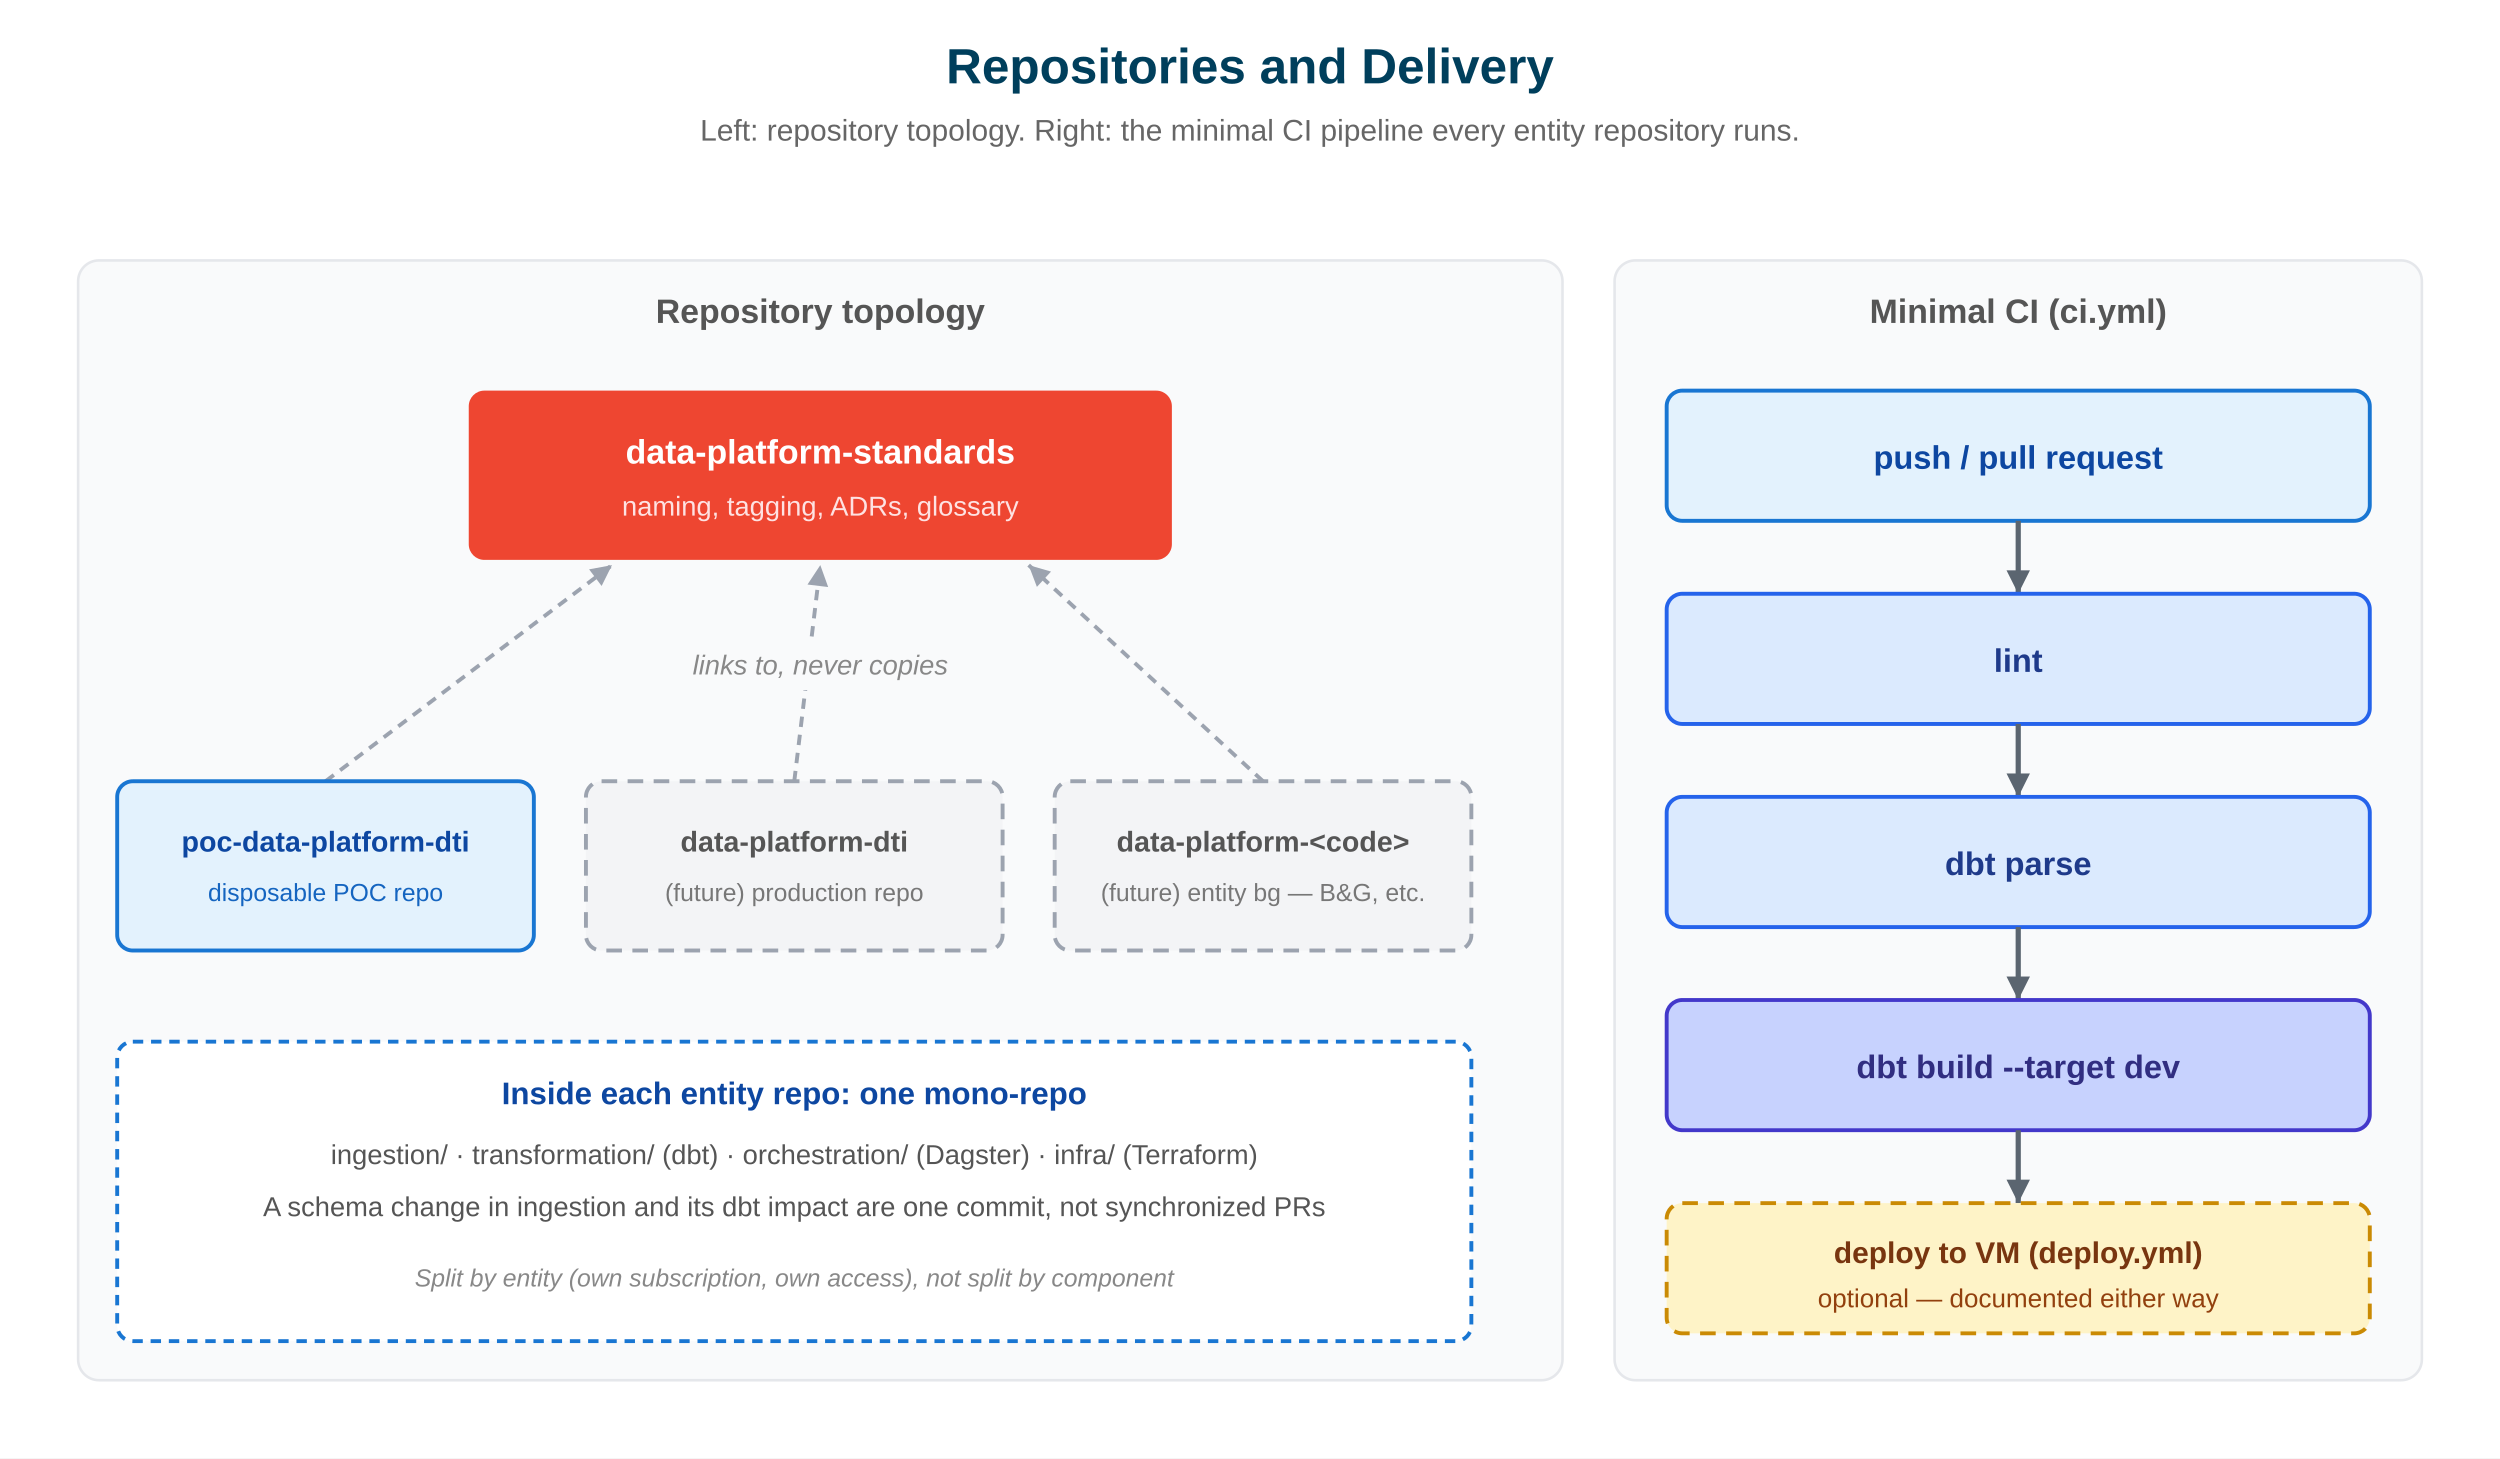
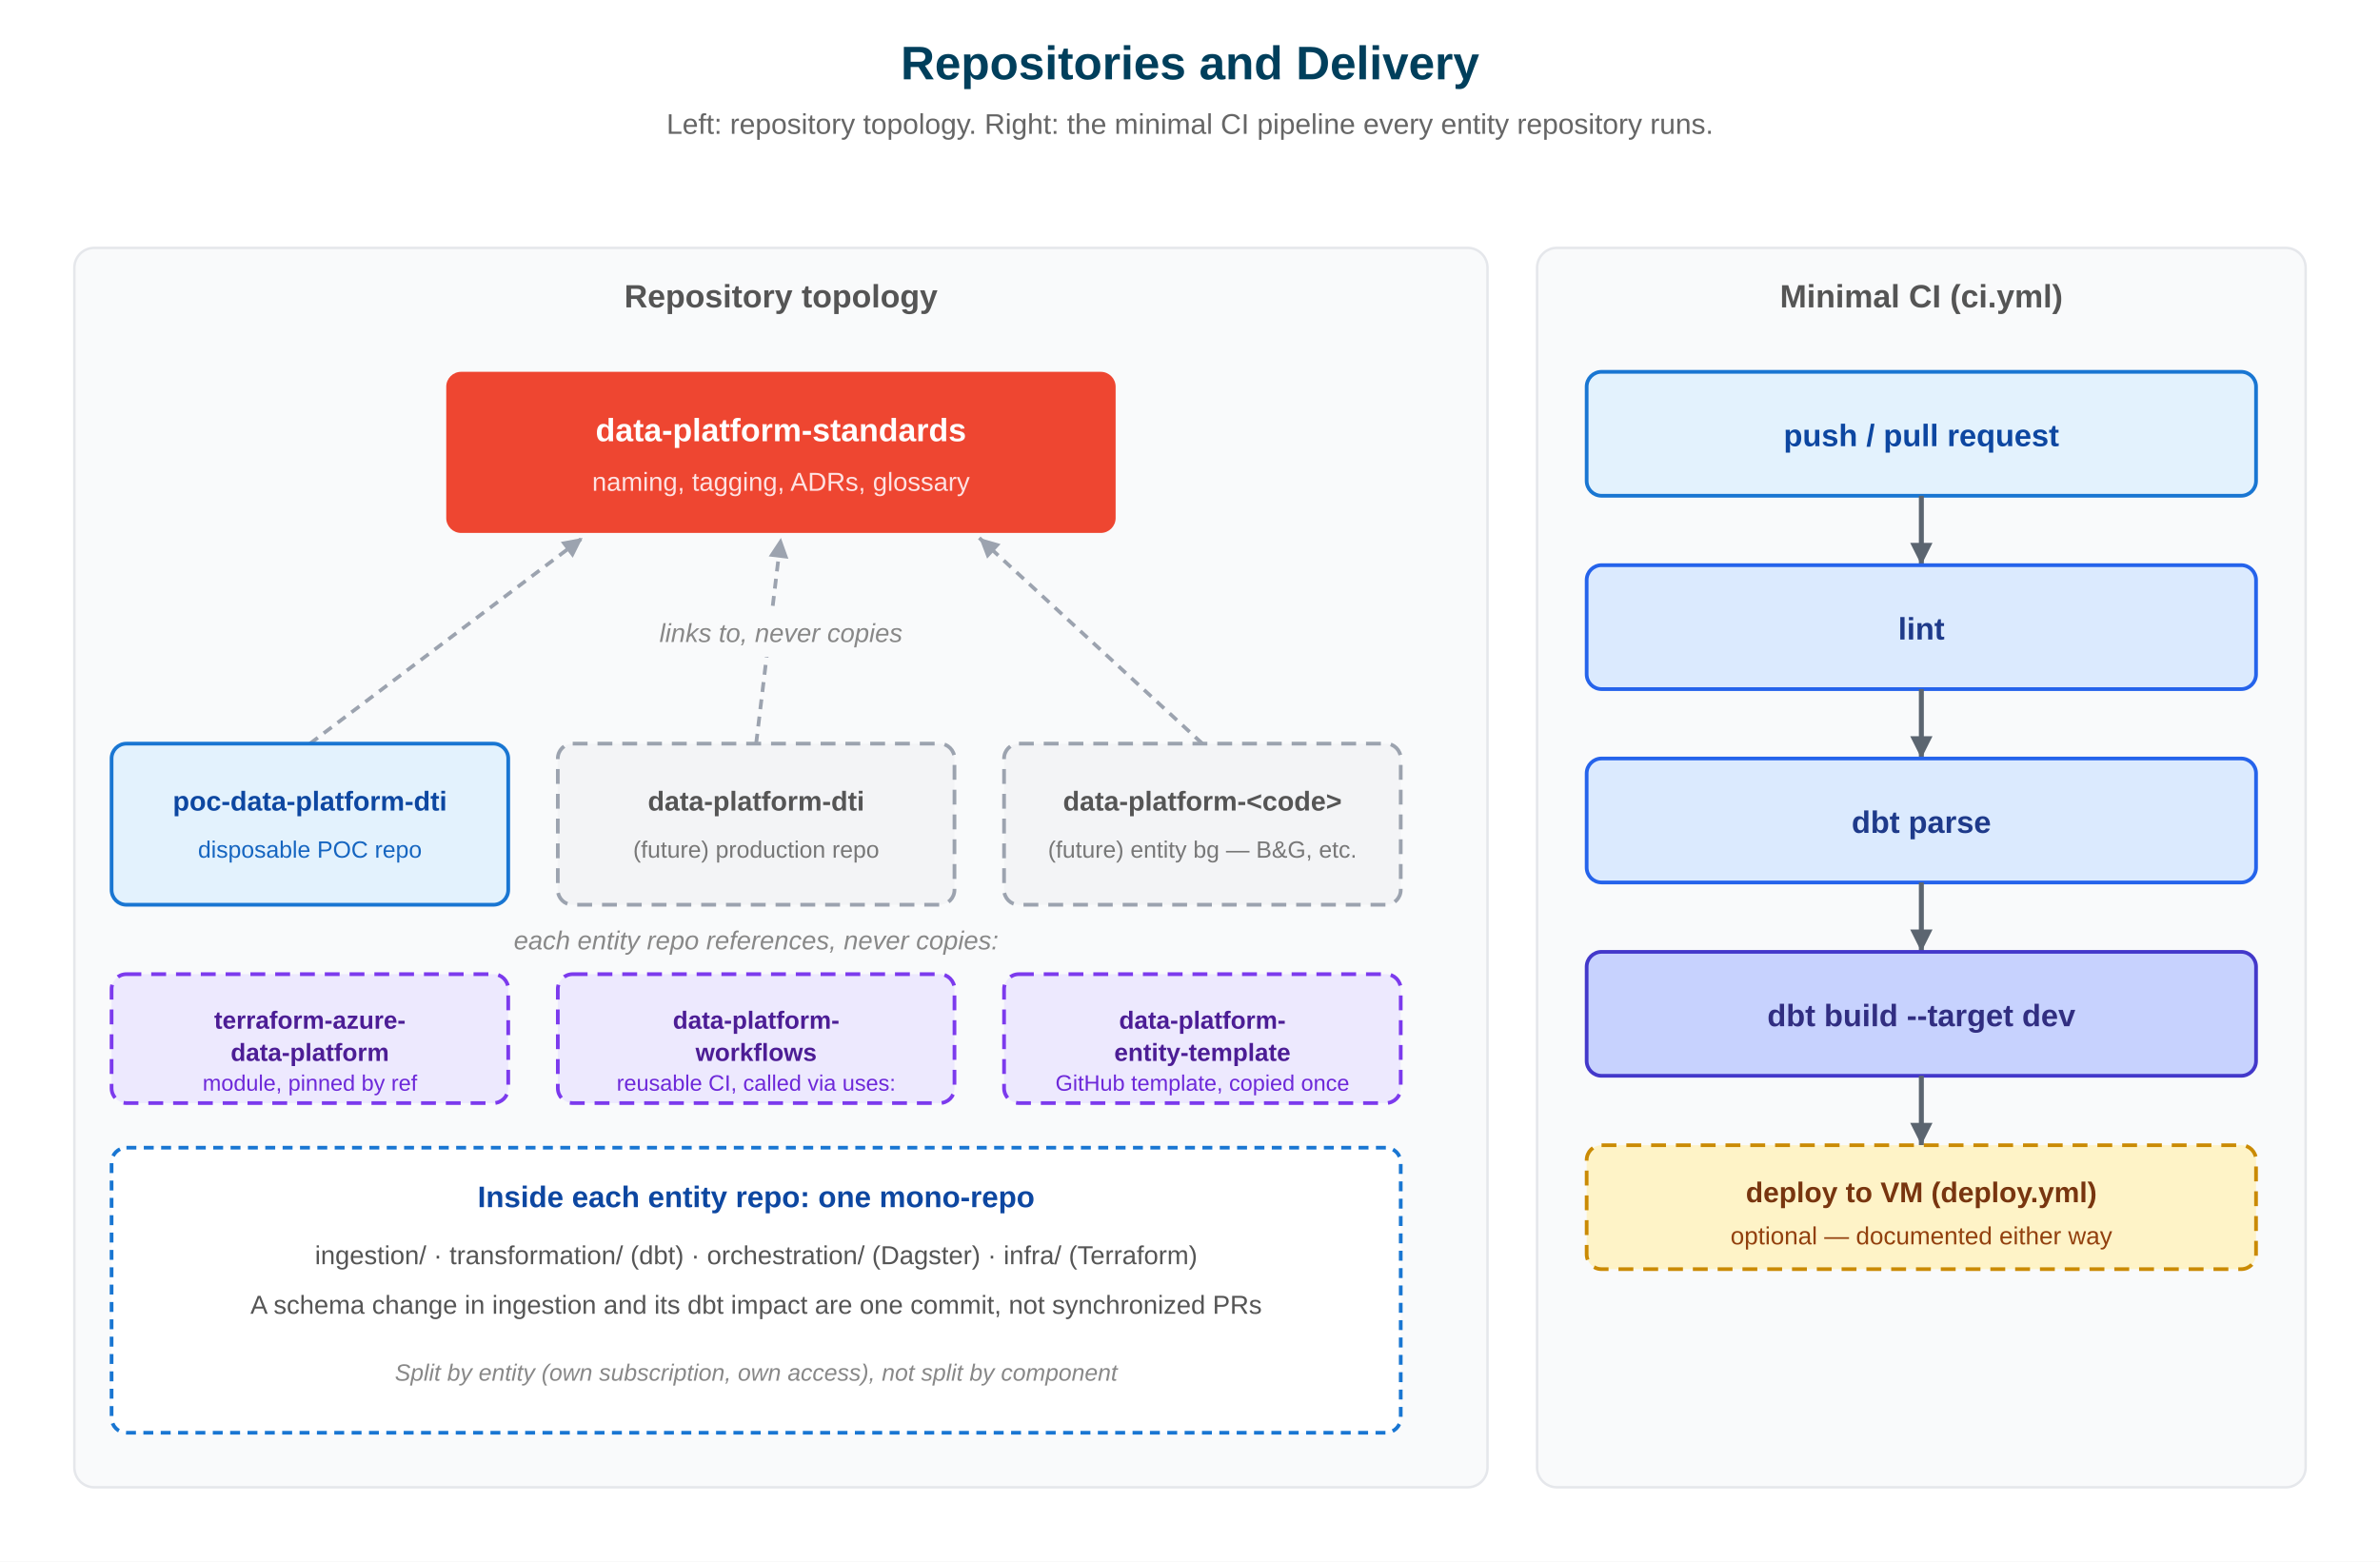
- <svg xmlns="http://www.w3.org/2000/svg" viewBox="0 0 960 560" font-family="Segoe UI, Arial, sans-serif" class="dp-diagram" role="img" aria-label="Left: one standards repository that every entity mono-repo links to. Right: the minimal CI pipeline every entity repository runs on each push and pull request.">
-   <rect width="960" height="560" fill="#ffffff" />
+ <svg xmlns="http://www.w3.org/2000/svg" viewBox="0 0 960 630" font-family="Segoe UI, Arial, sans-serif" class="dp-diagram" role="img" aria-label="Left: one standards repository that every entity mono-repo links to, plus three shared repos (Terraform module, CI workflow, entity template) referenced by each entity repo. Right: the minimal CI pipeline every entity repository runs on each push and pull request.">
+   <rect width="960" height="630" fill="#ffffff" />
  <defs>
    <marker id="rp-arrow" markerWidth="11" markerHeight="11" refX="9" refY="5.5" orient="auto" markerUnits="userSpaceOnUse">
      <path d="M0,1 L9,5.5 L0,10 z" fill="#5b6570" />
    </marker>
    <marker id="rp-arrow-link" markerWidth="10" markerHeight="10" refX="8" refY="5" orient="auto" markerUnits="userSpaceOnUse">
      <path d="M0,1 L8,5 L0,9 z" fill="#9ca3af" />
    </marker>
  </defs>
  <text x="480" y="32" font-size="19" font-weight="bold" text-anchor="middle" fill="#003f5c">Repositories and Delivery</text>
  <text x="480" y="54" font-size="11.5" text-anchor="middle" fill="#666">Left: repository topology. Right: the minimal CI pipeline every entity repository runs.</text>
-   <rect x="30" y="100" width="570" height="430" rx="8" fill="#f9fafb" stroke="#e5e7eb" />
+   <rect x="30" y="100" width="570" height="500" rx="8" fill="#f9fafb" stroke="#e5e7eb" />
  <text x="315" y="124" font-size="13" font-weight="bold" text-anchor="middle" fill="#555">Repository topology</text>
  <g class="dp-node" data-href="index.md">
    <rect x="180" y="150" width="270" height="65" rx="6" fill="#ee4631" />
    <text x="315" y="178" font-size="13" font-weight="bold" text-anchor="middle" fill="white">data-platform-standards</text>
    <text x="315" y="198" font-size="10.5" text-anchor="middle" fill="#fee2e2">naming, tagging, ADRs, glossary</text>
  </g>
  <path d="M125,300 L235,217" fill="none" stroke="#9ca3af" stroke-width="1.5" stroke-dasharray="4,3" marker-end="url(#rp-arrow-link)" />
  <path d="M305,300 L315,217" fill="none" stroke="#9ca3af" stroke-width="1.5" stroke-dasharray="4,3" marker-end="url(#rp-arrow-link)" />
  <path d="M485,300 L395,217" fill="none" stroke="#9ca3af" stroke-width="1.5" stroke-dasharray="4,3" marker-end="url(#rp-arrow-link)" />
  <rect x="248" y="245" width="134" height="20" fill="#f9fafb" />
  <text x="315" y="259" font-size="10.5" font-style="italic" text-anchor="middle" fill="#888">links to, never copies</text>
  <g class="dp-node" data-href="repositories-and-delivery.md#entity-mono-repo-structure">
    <rect x="45" y="300" width="160" height="65" rx="6" fill="#e3f2fd" stroke="#1976d2" stroke-width="1.5" />
    <text x="125" y="327" font-size="11" font-weight="bold" text-anchor="middle" fill="#0d47a1">poc-data-platform-dti</text>
    <text x="125" y="346" font-size="9.5" text-anchor="middle" fill="#1565c0">disposable POC repo</text>
  </g>
  <g class="dp-node" data-href="onboarding-a-new-entity.md#5-data-platform-code-new-entity-mono-repo">
    <rect x="225" y="300" width="160" height="65" rx="6" fill="#f3f4f6" stroke="#9ca3af" stroke-width="1.5" stroke-dasharray="6,4" />
    <text x="305" y="327" font-size="11" font-weight="bold" text-anchor="middle" fill="#555">data-platform-dti</text>
    <text x="305" y="346" font-size="9.5" text-anchor="middle" fill="#777">(future) production repo</text>
  </g>
  <g class="dp-node" data-href="onboarding-a-new-entity.md">
    <rect x="405" y="300" width="160" height="65" rx="6" fill="#f3f4f6" stroke="#9ca3af" stroke-width="1.5" stroke-dasharray="6,4" />
    <text x="485" y="327" font-size="11" font-weight="bold" text-anchor="middle" fill="#555">data-platform-&lt;code&gt;</text>
    <text x="485" y="346" font-size="9.5" text-anchor="middle" fill="#777">(future) entity bg — B&amp;G, etc.</text>
  </g>
+   <text x="305" y="383" font-size="10.5" font-style="italic" text-anchor="middle" fill="#888">each entity repo references, never copies:</text>
+   <g class="dp-node" data-href="repositories-and-delivery.md#three-shared-repos-deduplicated-once-not-per-entity">
+     <rect x="45" y="393" width="160" height="52" rx="6" fill="#ede9fe" stroke="#7c3aed" stroke-width="1.5" stroke-dasharray="6,4" />
+     <text x="125" y="415" font-size="10" font-weight="bold" text-anchor="middle" fill="#4c1d95">terraform-azure-</text>
+     <text x="125" y="428" font-size="10" font-weight="bold" text-anchor="middle" fill="#4c1d95">data-platform</text>
+     <text x="125" y="440" font-size="9" text-anchor="middle" fill="#6d28d9">module, pinned by ref</text>
+   </g>
+   <g class="dp-node" data-href="repositories-and-delivery.md#three-shared-repos-deduplicated-once-not-per-entity">
+     <rect x="225" y="393" width="160" height="52" rx="6" fill="#ede9fe" stroke="#7c3aed" stroke-width="1.5" stroke-dasharray="6,4" />
+     <text x="305" y="415" font-size="10" font-weight="bold" text-anchor="middle" fill="#4c1d95">data-platform-</text>
+     <text x="305" y="428" font-size="10" font-weight="bold" text-anchor="middle" fill="#4c1d95">workflows</text>
+     <text x="305" y="440" font-size="9" text-anchor="middle" fill="#6d28d9">reusable CI, called via uses:</text>
+   </g>
+   <g class="dp-node" data-href="repositories-and-delivery.md#three-shared-repos-deduplicated-once-not-per-entity">
+     <rect x="405" y="393" width="160" height="52" rx="6" fill="#ede9fe" stroke="#7c3aed" stroke-width="1.5" stroke-dasharray="6,4" />
+     <text x="485" y="415" font-size="10" font-weight="bold" text-anchor="middle" fill="#4c1d95">data-platform-</text>
+     <text x="485" y="428" font-size="10" font-weight="bold" text-anchor="middle" fill="#4c1d95">entity-template</text>
+     <text x="485" y="440" font-size="9" text-anchor="middle" fill="#6d28d9">GitHub template, copied once</text>
+   </g>
  <g class="dp-node" data-href="repositories-and-delivery.md#why-one-repo-per-entity-not-one-mega-mono-repo-for-the-whole-group">
-     <rect x="45" y="400" width="520" height="115" rx="6" fill="#ffffff" stroke="#1976d2" stroke-width="1.5" stroke-dasharray="4,3" />
-     <text x="305" y="424" font-size="12" font-weight="bold" text-anchor="middle" fill="#0d47a1">Inside each entity repo: one mono-repo</text>
-     <text x="305" y="447" font-size="10.5" text-anchor="middle" fill="#555">ingestion/ · transformation/ (dbt) · orchestration/ (Dagster) · infra/ (Terraform)</text>
-     <text x="305" y="467" font-size="10.5" text-anchor="middle" fill="#555">A schema change in ingestion and its dbt impact are one commit, not synchronized PRs</text>
-     <text x="305" y="494" font-size="9.5" font-style="italic" text-anchor="middle" fill="#888">Split by entity (own subscription, own access), not split by component</text>
+     <rect x="45" y="463" width="520" height="115" rx="6" fill="#ffffff" stroke="#1976d2" stroke-width="1.5" stroke-dasharray="4,3" />
+     <text x="305" y="487" font-size="12" font-weight="bold" text-anchor="middle" fill="#0d47a1">Inside each entity repo: one mono-repo</text>
+     <text x="305" y="510" font-size="10.5" text-anchor="middle" fill="#555">ingestion/ · transformation/ (dbt) · orchestration/ (Dagster) · infra/ (Terraform)</text>
+     <text x="305" y="530" font-size="10.5" text-anchor="middle" fill="#555">A schema change in ingestion and its dbt impact are one commit, not synchronized PRs</text>
+     <text x="305" y="557" font-size="9.5" font-style="italic" text-anchor="middle" fill="#888">Split by entity (own subscription, own access), not split by component</text>
  </g>
-   <rect x="620" y="100" width="310" height="430" rx="8" fill="#f9fafb" stroke="#e5e7eb" />
+   <rect x="620" y="100" width="310" height="500" rx="8" fill="#f9fafb" stroke="#e5e7eb" />
  <text x="775" y="124" font-size="13" font-weight="bold" text-anchor="middle" fill="#555">Minimal CI (ci.yml)</text>
  <g class="dp-node" data-href="repositories-and-delivery.md#branching">
    <rect x="640" y="150" width="270" height="50" rx="6" fill="#e3f2fd" stroke="#1976d2" stroke-width="1.5" />
    <text x="775" y="180" font-size="12.5" font-weight="bold" text-anchor="middle" fill="#0d47a1">push / pull request</text>
  </g>
  <line x1="775" y1="200" x2="775" y2="228" stroke="#5b6570" stroke-width="2" marker-end="url(#rp-arrow)" />
  <g class="dp-node" data-href="repositories-and-delivery.md#minimal-cicd">
    <rect x="640" y="228" width="270" height="50" rx="6" fill="#dbeafe" stroke="#2563eb" stroke-width="1.5" />
    <text x="775" y="258" font-size="12.5" font-weight="bold" text-anchor="middle" fill="#1e3a8a">lint</text>
  </g>
  <line x1="775" y1="278" x2="775" y2="306" stroke="#5b6570" stroke-width="2" marker-end="url(#rp-arrow)" />
  <g class="dp-node" data-href="repositories-and-delivery.md#minimal-cicd">
    <rect x="640" y="306" width="270" height="50" rx="6" fill="#dbeafe" stroke="#2563eb" stroke-width="1.5" />
    <text x="775" y="336" font-size="12.5" font-weight="bold" text-anchor="middle" fill="#1e3a8a">dbt parse</text>
  </g>
  <line x1="775" y1="356" x2="775" y2="384" stroke="#5b6570" stroke-width="2" marker-end="url(#rp-arrow)" />
  <g class="dp-node" data-href="onboarding-an-engineer.md#2-local-dev-setup-about-20-minutes">
    <rect x="640" y="384" width="270" height="50" rx="6" fill="#c7d2fe" stroke="#4338ca" stroke-width="1.5" />
    <text x="775" y="414" font-size="12.5" font-weight="bold" text-anchor="middle" fill="#312e81">dbt build --target dev</text>
  </g>
  <line x1="775" y1="434" x2="775" y2="462" stroke="#5b6570" stroke-width="2" marker-end="url(#rp-arrow)" />
  <g class="dp-node" data-href="repositories-and-delivery.md#minimal-cicd">
    <rect x="640" y="462" width="270" height="50" rx="6" fill="#fef3c7" stroke="#ca8a04" stroke-width="1.5" stroke-dasharray="6,4" />
    <text x="775" y="485" font-size="11.5" font-weight="bold" text-anchor="middle" fill="#78350f">deploy to VM (deploy.yml)</text>
    <text x="775" y="502" font-size="10" text-anchor="middle" fill="#92400e">optional — documented either way</text>
  </g>
</svg>
